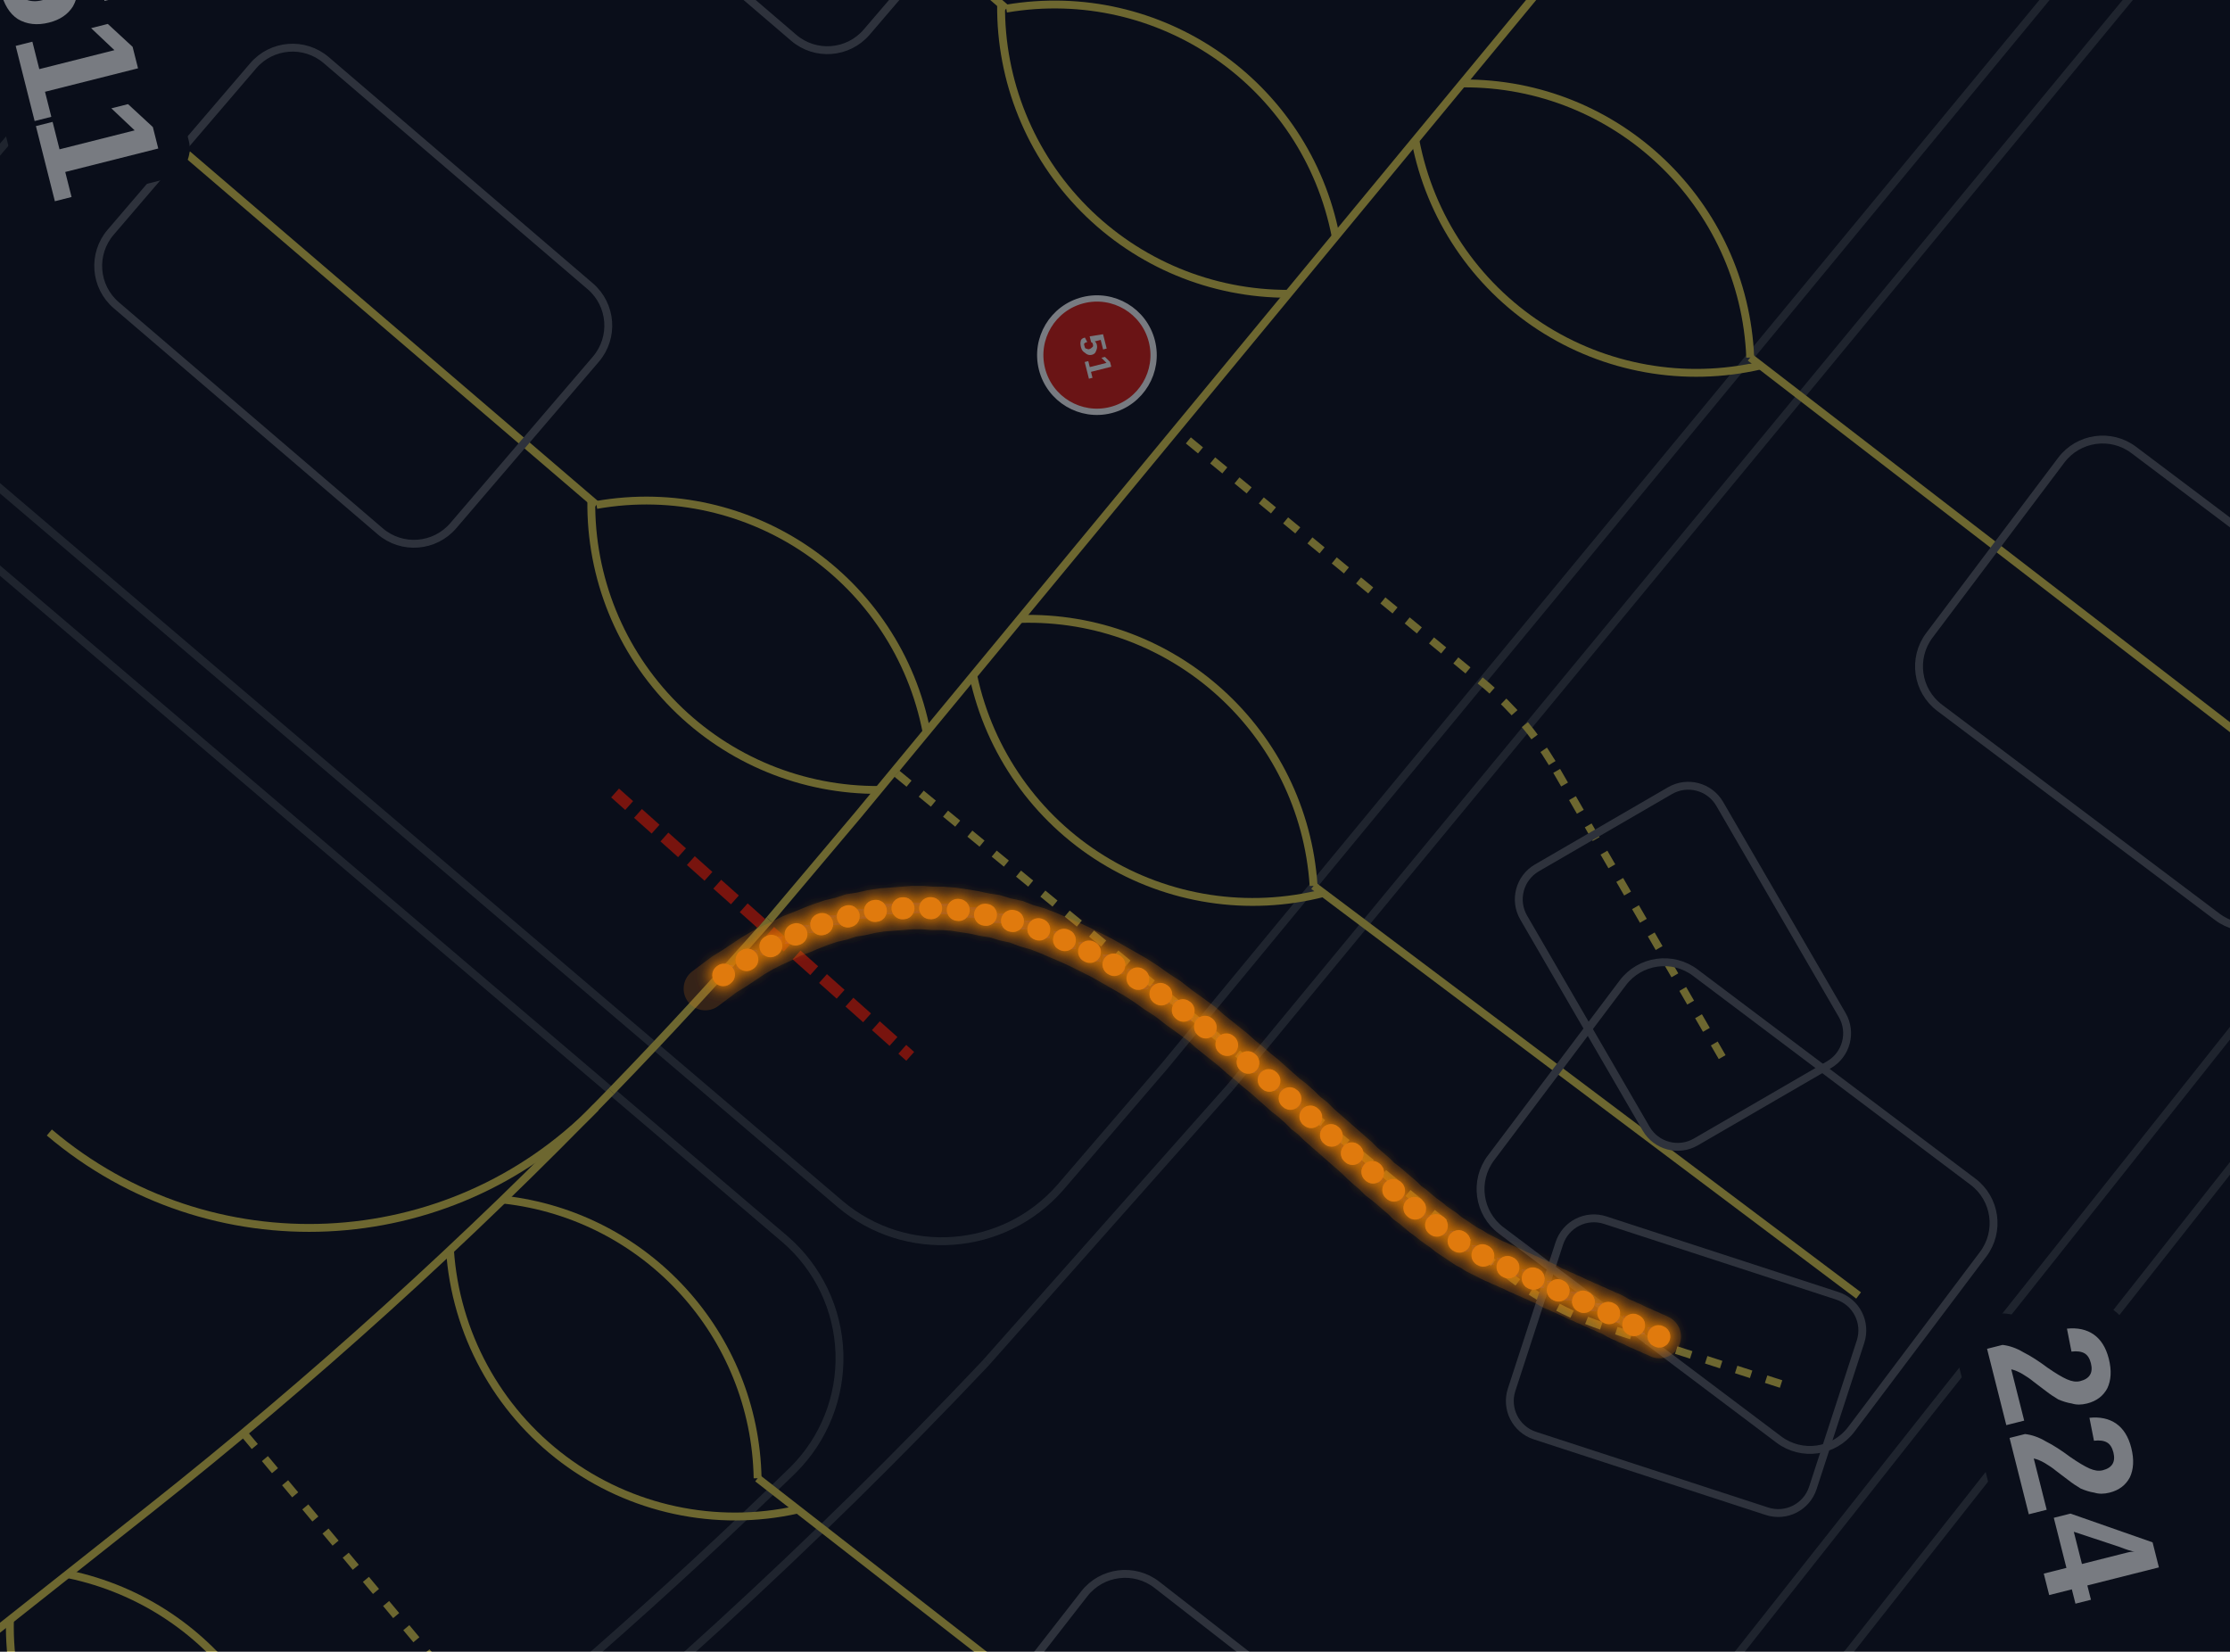
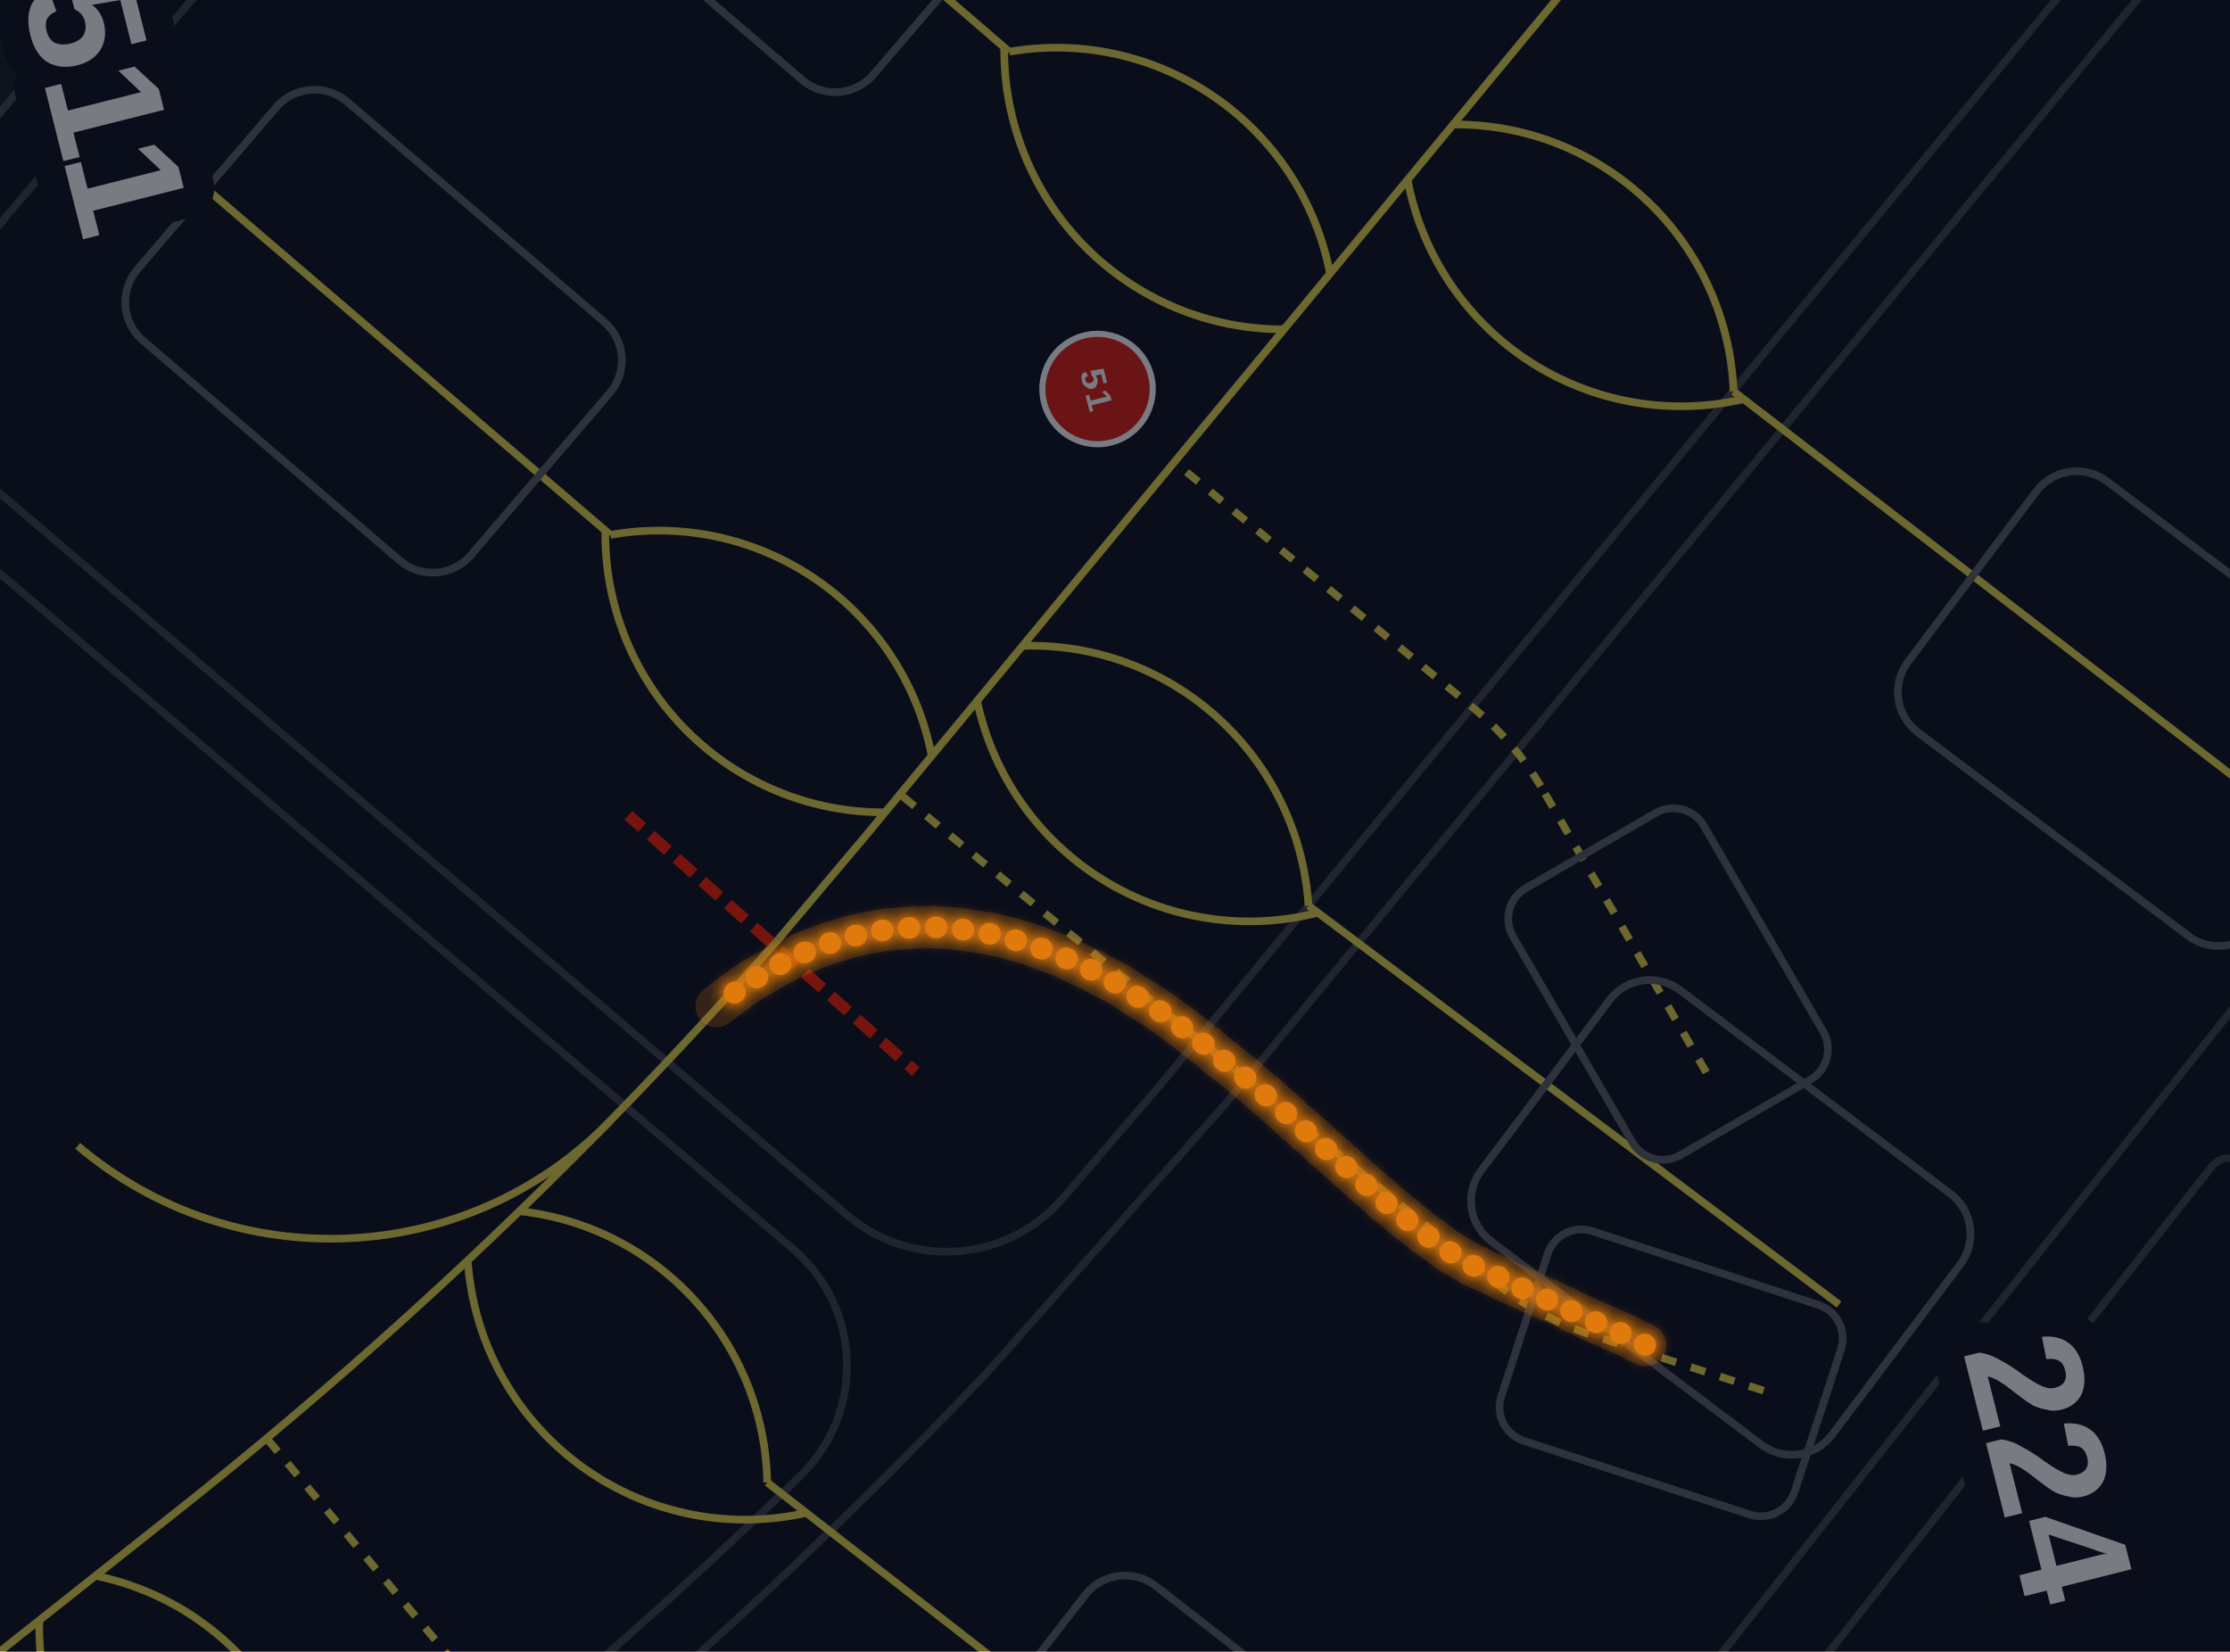
- <svg xmlns="http://www.w3.org/2000/svg" viewBox="636.68 743.53 28.33 20.98">
+ <svg xmlns="http://www.w3.org/2000/svg" viewBox="636.35 743.79 29.10 21.55">
  <defs>
    <filter id="gl" x="-30%" y="-30%" width="160%" height="160%">
      <feGaussianBlur stdDeviation="0.10" result="b" />
      <feMerge>
        <feMergeNode in="b" />
        <feMergeNode in="b" />
        <feMergeNode in="SourceGraphic" />
      </feMerge>
    </filter>
  </defs>
-   <rect x="636.68" y="743.53" width="28.33" height="20.98" fill="#0a0e1a" />
-   <g opacity="0.45" transform="rotate(75.84 653.415 757.499)">
+   <rect x="636.35" y="743.79" width="29.10" height="21.55" fill="#0a0e1a" />
+   <g opacity="0.45" transform="rotate(75.84 652.914 757.948)">
    <g id="bgG">
      <defs id="defs40143">
        <clipPath id="clipPath24" clipPathUnits="userSpaceOnUse" />
      </defs>
      <path id="rect1" fill="#0a0e1a" d="M0 0h2000v1380H0Z" style="display:inline;fill:#0a0e1a" />
      <g id="layer-runways" style="display:inline">
        <path id="polygon37509" d="m530.5 678.18 230.22 325.49-4.87 3.46-230.22-325.49z" data-class="pavement-runway" data-length-m="4000" data-runway="16L/34R" data-threshold-dxf="1797.420,1291.211 5797.432,1291.222" data-threshold-wgs84="37.4728122,126.4155642 37.4434147,126.4417232" style="stroke:none;fill:#111927;fill-opacity:.51" />
        <path id="polygon37510" d="m511.31 722.4 215.83 305.15-4.86 3.46-215.83-305.14z" data-class="pavement-runway" data-length-m="3750" data-runway="16R/34L" data-threshold-dxf="2047.430,877.197 5797.429,877.230" data-threshold-wgs84="37.4688176,126.4133841 37.4412582,126.4379083" style="display:inline;fill:#111927;fill-opacity:.51;stroke:none;stroke-width:.1;stroke-dasharray:none;stroke-opacity:.6" />
      </g>
      <g id="layer-green" style="display:inline">
        <path id="path37286" d="m615.11 740.58-.75.7a1.05 1.05 0 0 0-.21 1.25l3.6 6.91 14.63 20.69 5.32 5.69a1.04 1.04 0 0 0 1.25.21l.9-.47z" data-class="green-zone" data-dxf-bulges="0.0000 0.3366 0.0000 0.0000 0.0000 0.3366 0.0000 0.0000" data-dxf-pts="2799.63,1652.99 2801.03,1642.82 2810.01,1633.84 2887.45,1623.24 3141.66,1623.24 3219.10,1633.84 3228.08,1642.82 3229.47,1652.99" data-handle="7B130" data-layer="기동지역" style="fill:#13181e;stroke:#1a1f26;stroke-width:.1" />
      </g>
      <g id="layer-schm" style="display:inline">
        <path id="path34018" d="M662.12 754.78a13 13 0 0 0 2.44 2.4" data-class="schm" data-dxf-bulges="0.0687 0.0000" data-dxf-pts="3189.08,1956.23 3222.85,1962.28" data-handle="7A72B" data-layer="SCHM" style="fill:none;stroke:#5a5f68;stroke-width:.1;stroke-opacity:.6" />
        <path id="path34019" d="M669.59 760.99a20 20 0 0 0-4.45-4.6" data-class="schm" data-dxf-bulges="0.0809 0.0000" data-dxf-pts="3283.24,1981.43 3219.80,1971.65" data-handle="7A72C" data-layer="SCHM" style="fill:none;stroke:#5a5f68;stroke-width:.1;stroke-opacity:.6" />
        <path id="path34020" d="M668.79 761.56a19 19 0 0 0-4.23-4.38" data-class="schm" data-dxf-bulges="0.0810 0.0000" data-dxf-pts="3283.24,1971.58 3222.85,1962.28" data-handle="7A72D" data-layer="SCHM" style="fill:none;stroke:#5a5f68;stroke-width:.1;stroke-opacity:.6" />
        <path id="polyline34020" d="m659.04 750.77 3.08 4.01" data-class="schm" data-dxf-pts="3138.40,1954.19 3189.08,1956.23" data-handle="7A72E" data-layer="SCHM" style="fill:none;stroke:#5a5f68;stroke-width:.1;stroke-opacity:.6" />
        <path id="line35378" d="m615.11 740.58 24.74 34.98" data-class="schm" data-dxf-p="2799.635,1652.995 3229.474,1652.995" data-handle="7B12A" data-layer="SCHM" data-wgs="37.4673321,126.4254546 37.4641731,126.4282660" style="fill:none;stroke:#5a5f68;stroke-width:.1;stroke-opacity:.6" />
        <path id="polyline37062" d="m668.56 789.73-8.43-18.98" data-class="schm" data-dxf-pts="3512.32,1806.29 3308.08,1847.27" data-handle="7BDB1" data-layer="SCHM" style="fill:none;stroke:#5a5f68;stroke-width:.1;stroke-opacity:.6" />
        <path id="polyline37063" d="m659.41 771.08 8.45 19.11" data-class="schm" data-dxf-pts="3306.54,1839.42 3511.96,1797.82" data-handle="7BDB2" data-layer="SCHM" style="fill:none;stroke:#5a5f68;stroke-width:.1;stroke-opacity:.6" />
        <path id="path37063" d="m652.99 758.53-14.53-19.78a51 51 0 0 0-2.29-2.89 1.97 1.97 0 0 1 .28-2.83l.72-.57a11 11 0 0 0 1.06-.96" data-class="schm" data-dxf-bulges="0.0000 0.0182 -0.4265 0.0000 0.0332 0.0000" data-dxf-pts="3166.64,1859.58 2920.42,1855.19 2883.50,1853.18 2861.96,1871.91 2861.51,1881.05 2859.86,1895.33" data-handle="7BDB3" data-layer="SCHM" style="fill:none;stroke:#5a5f68;stroke-width:.1;stroke-opacity:.6" />
        <path id="line37070" d="m642.56 729.2 16.48 21.57" data-class="schm" data-dxf-p="2866.228,1944.168 3138.397,1954.193" data-handle="7BDBE" data-layer="SCHM" data-wgs="37.4683597,126.4285739 37.4664117,126.4304464" style="fill:none;stroke:#5a5f68;stroke-width:.1;stroke-opacity:.6" />
        <path id="path37078" d="M665.14 756.39a12 12 0 0 1-2.48-2.52l-.28-.4-.5-.79-4.92-6.39a.3.3 0 0 1 .05-.42l2.96-2.28a.9.9 0 0 0 .16-1.26l-1.74-2.26-3.26-4.25-.02-.02-.02-.03-.02-.03-.02-.03-.02-.03-.01-.03-.02-.03-.01-.03-.01-.03-.01-.03-.01-.03-.01-.04-.01-.03v-.03l-.01-.04v-.01l-.11-.88a1 1 0 0 0-.2-.49l-6.25-8.13-3.42-4.44-1.99-2.59a3.6 3.6 0 0 1-.72-2.54l.26-2.56a.8.8 0 0 1 1.56-.12l.32 1.18" data-class="schm" data-dxf-bulges="-0.0756 -0.0243 0.0000 0.0000 -0.4142 0.0000 0.4142 0.0000 0.0000 0.0000 0.0000 0.0000 0.0000 0.0000 0.0000 0.0000 0.0000 0.0000 0.0000 0.0000 0.0000 0.0000 0.0000 0.0000 0.0000 0.0000 0.1356 0.0000 0.0000 0.0000 -0.1921 0.0000 -0.8323 0.0000 0.0000" data-dxf-pts="3219.80,1971.65 3184.72,1965.95 3179.87,1965.95 3170.51,1966.40 3089.63,1963.15 3086.51,1966.03 3085.01,2003.50 3075.65,2012.13 3047.08,2010.98 2993.40,2008.82 2993.06,2008.82 2992.72,2008.82 2992.39,2008.83 2992.05,2008.86 2991.71,2008.90 2991.38,2008.95 2991.05,2009.01 2990.72,2009.08 2990.39,2009.16 2990.07,2009.25 2989.75,2009.36 2989.43,2009.47 2989.12,2009.60 2988.81,2009.73 2988.51,2009.88 2988.36,2009.96 2980.58,2014.19 2975.39,2015.41 2872.62,2011.28 2816.38,2009.02 2783.60,2007.70 2758.72,2016.49 2739.29,2033.50 2747.33,2047.02 2758.82,2042.78" data-handle="7BDC9" data-layer="SCHM" style="fill:none;stroke:#5a5f68;stroke-width:.1;stroke-opacity:.6" />
        <path id="path37080" d="M660.13 770.75a66 66 0 0 0-4.49-8.33l-.02-.03" data-class="schm" data-dxf-bulges="0.0361 0.0000 0.0000" data-dxf-pts="3308.08,1847.27 3213.86,1858.73 3213.45,1858.74" data-handle="7BDCB" data-layer="SCHM" style="fill:none;stroke:#5a5f68;stroke-width:.1;stroke-opacity:.6" />
        <path id="polyline37080" d="m652.99 758.53 2.63 3.86" data-class="schm" data-dxf-pts="3166.64,1859.58 3213.45,1858.74" data-handle="7BDCC" data-layer="SCHM" style="fill:none;stroke:#5a5f68;stroke-width:.1;stroke-opacity:.6" />
        <path id="path37093" d="M638.65 772.22a1.5 1.5 0 0 0 2.08.36l12.49-8.88a2 2 0 0 0 .48-2.76l-1.17-1.66-14.73-20.05a50 50 0 0 0-3.43-4.17l-1.09-1.2-.44-.47a2.8 2.8 0 0 0-3.66-.39l-10.64 7.56" data-class="schm" data-dxf-bulges="0.4142 0.0000 0.4103 0.0082 0.0000 0.0271 0.0000 0.0000 0.3777 0.0000 0.0000" data-dxf-pts="3195.18,1662.46 3210.18,1677.46 3210.18,1831.46 3190.45,1851.46 3170.07,1851.41 2920.57,1846.96 2866.49,1843.06 2850.37,1841.02 2843.91,1840.20 2819.43,1812.42 2819.43,1681.24" data-handle="7BDDC" data-layer="SCHM" style="fill:none;stroke:#5a5f68;stroke-width:.1;stroke-opacity:.6" />
        <path id="polyline37094" d="m617.77 742.69 19.96 28.24.92 1.29m2.18 3.09 14.69 20.77" data-class="schm" data-dxf-pts="2832.34,1662.54 3179.28,1662.47 3488.42,1662.47" data-handle="7BDDE" data-layer="SCHM" style="fill:none;stroke:#5a5f68;stroke-width:.1;stroke-opacity:.6;display:inline" />
        <path id="path37094" d="M640.83 775.31a1.5 1.5 0 0 1 .36-2.08l12.29-8.74a2 2 0 0 1 2.87.62 65 65 0 0 1 3.06 5.97" data-class="schm" data-dxf-bulges="-0.4142 0.0000 -0.4408 -0.0259 0.0000" data-dxf-pts="3233.18,1662.46 3218.18,1677.46 3218.18,1828.98 3239.97,1848.90 3306.54,1839.42" data-handle="7BDDF" data-layer="SCHM" style="fill:none;stroke:#5a5f68;stroke-width:.1;stroke-opacity:.6" />
        <path id="path37097" d="m614.24 739.35-.35.33-.55.51a2.54 2.54 0 0 0-.51 3.03l3.64 7.01.64.89 14.11 19.96 5.39 5.76a2.54 2.54 0 0 0 3.03.52l1.08-.57-.87-1.23" data-class="shoulder" data-dxf-bulges="0.0000 0.0000 0.3366 0.0000 0.0000 0.0000 0.0000 0.3366 0.0000 0.0000 0.0000" data-dxf-pts="2784.50,1652.99 2785.15,1648.24 2786.17,1640.78 2807.97,1618.98 2886.43,1608.24 2897.43,1608.24 3142.68,1608.24 3221.14,1618.98 3242.95,1640.78 3244.62,1652.99 3229.47,1652.99" data-handle="7BDE2" data-layer="SCHM" style="fill:none;stroke:#5a5f68;stroke-width:.1;stroke-opacity:.6" />
        <path id="path37136" d="m519.78 769.99 5.77-7.24a4.48 4.48 0 0 1 7.14.21l7.95 11.24a4.5 4.5 0 0 1-1.05 6.26l-6.99 4.96 2.99 4.24 6.99-4.97a4.5 4.5 0 0 1 6.24 1.06l26.65 37.67a4.5 4.5 0 0 1-1.06 6.26l-6.98 4.97 2.99 4.23 6.98-4.97a4.5 4.5 0 0 1 6.24 1.07l138.63 196.03" data-class="schm" data-dxf-bulges="0.0000 -0.4986 0.0000 -0.4142 0.0000 0.0000 0.0000 -0.4142 0.0000 -0.4142 0.0000 0.0000 0.0000 -0.4142 0.0000 0.0000" data-dxf-pts="2485.67,700.45 2460.04,789.79 2503.30,847.20 2641.43,847.20 2686.43,802.20 2686.43,716.07 2738.43,716.07 2738.43,802.20 2783.43,847.20 3246.43,847.20 3291.43,802.20 3291.43,716.07 3343.44,716.07 3343.43,802.20 3388.43,847.20 5797.43,847.20" data-handle="7BE1B" data-layer="SCHM" style="fill:none;stroke:#5a5f68;stroke-width:.1;stroke-opacity:.6" />
      </g>
      <g id="layer-centerlines" style="display:inline">
        <path id="polyline39118" d="m658.71 769.58-4.52 2.18" data-class="centerline-twy" data-dxf-pts="3290.22,1842.39 3281.80,1792.60" data-handle="714C4" data-layer="항공기동선" style="fill:none;stroke:#e6d24c;stroke-width:.1;display:inline;stroke-dasharray:.2,.2;stroke-dashoffset:0" />
        <path id="line37520" d="m650.53 547.41 247.85 350.5Z" style="baseline-shift:baseline;display:inline;overflow:visible;opacity:1;fill:none;stroke:#e6d24c;stroke-width:.1;stroke-dasharray:none;stroke-opacity:1;stop-color:#000;stop-opacity:1" />
        <g id="g503" style="display:inline">
          <path id="path38348" d="M649.88 773.22a5.1 5.1 0 0 0 1.39-6.81" data-class="centerline-twy" data-dxf-arc="3217.68,1748.83,51.00,0.00,86.24" data-handle="7110B" data-layer="항공기동선" style="fill:none;stroke:#e6d24c;stroke-width:.1" />
        </g>
        <g id="g547" style="display:inline">
          <path id="path38359" d="M642.84 754.59a3.64 3.64 0 0 0-3.83 3.35" data-class="centerline-twy" data-dxf-arc="3103.90,1776.39,36.50,141.30,230.26" data-handle="7111A" data-layer="항공기동선" style="fill:none;stroke:#e6d24c;stroke-width:.1" />
          <path id="path38360" d="M638.94 757.99a3.64 3.64 0 0 0 4.46-2.64" data-class="centerline-twy" data-dxf-arc="3057.23,1775.55,36.50,309.74,40.75" data-handle="7111B" data-layer="항공기동선" style="fill:none;stroke:#e6d24c;stroke-width:.1" />
        </g>
        <g id="g549" style="display:inline">
          <path id="path38361" d="M634.54 752a3.64 3.64 0 0 0 4.46-2.64" data-class="centerline-twy" data-dxf-arc="2982.65,1774.23,36.50,309.74,40.73" data-handle="7111D" data-layer="항공기동선" style="fill:none;stroke:#e6d24c;stroke-width:.1" />
          <path id="path38362" d="M638.44 748.6a3.64 3.64 0 0 0-3.83 3.35" data-class="centerline-twy" data-dxf-arc="3029.32,1775.06,36.50,141.31,230.26" data-handle="7111E" data-layer="항공기동선" style="fill:none;stroke:#e6d24c;stroke-width:.1" />
        </g>
        <g id="g513">
          <path id="line38588" d="m525.32 714.28 211.11 298.47Z" style="baseline-shift:baseline;display:inline;overflow:visible;opacity:1;fill:none;stroke:#e6d24c;stroke-width:.1;stroke-dasharray:none;stroke-opacity:1;stop-color:#000;stop-opacity:1" />
        </g>
        <path id="line38837" d="m549.25 657.8 229.81 324.93Z" style="baseline-shift:baseline;display:inline;overflow:visible;fill:none;stroke:#e6d24c;stroke-width:.1;stroke-dasharray:none;stroke-opacity:1;stop-color:#000" />
        <g id="g543" style="display:inline">
          <path id="path39115" d="M655.76 775.22a3.63 3.63 0 0 0 4.52-2.74" data-class="centerline-twy" data-dxf-bulges="0.4311 0.0000" data-dxf-pts="3319.23,1785.48 3323.08,1838.41" data-handle="714C0" data-layer="항공기동선" style="fill:none;stroke:#e6d24c;stroke-width:.1" />
          <path id="path39116" d="M660.05 772.6a3.63 3.63 0 0 0-4.67 1.76" data-class="centerline-twy" data-dxf-bulges="0.3982 0.0000" data-dxf-pts="3322.72,1835.82 3309.95,1787.29" data-handle="714C2" data-layer="항공기동선" style="fill:none;stroke:#e6d24c;stroke-width:.1" />
        </g>
        <g id="g546" style="display:inline">
          <path id="path39119" d="M643.78 764.58a3.63 3.63 0 0 0 4.46-2.65" data-class="centerline-twy" data-dxf-bulges="0.4194 0.0000" data-dxf-pts="3162.52,1748.95 3166.83,1800.85" data-handle="714C6" data-layer="항공기동선" style="fill:none;stroke:#e6d24c;stroke-width:.1" />
          <path id="path39120" d="M647.68 761.17a3.63 3.63 0 0 0-3.83 3.36" data-class="centerline-twy" data-dxf-bulges="0.4089 0.0000" data-dxf-pts="3157.37,1800.68 3162.52,1749.79" data-handle="714C7" data-layer="항공기동선" style="fill:none;stroke:#e6d24c;stroke-width:.1" />
        </g>
        <g id="g550" style="display:inline">
          <path id="path39132" d="M637.36 747.12a3.63 3.63 0 0 0 3.84-3.53" data-class="centerline-twy" data-dxf-bulges="0.4234 0.0000" data-dxf-pts="2982.46,1797.56 2975.91,1849.57" data-handle="714D8" data-layer="항공기동선" style="fill:none;stroke:#e6d24c;stroke-width:.1" />
          <path id="path39133" d="M641.09 743.68a3.63 3.63 0 0 0-4.29 2.68" data-class="centerline-twy" data-dxf-bulges="0.4053 0.0000" data-dxf-pts="2975.99,1848.13 2973.01,1797.39" data-handle="714D9" data-layer="항공기동선" style="fill:none;stroke:#e6d24c;stroke-width:.1" />
        </g>
        <g id="g548" style="display:inline">
          <path id="path39134" d="M641.91 753.31a3.63 3.63 0 0 0 3.84-3.55" data-class="centerline-twy" data-dxf-bulges="0.4250 0.0000" data-dxf-pts="3059.54,1798.93 3052.83,1851.06" data-handle="714DA" data-layer="항공기동선" style="fill:none;stroke:#e6d24c;stroke-width:.1" />
          <path id="path39135" d="M645.62 749.86a3.63 3.63 0 0 0-4.27 2.69" data-class="centerline-twy" data-dxf-bulges="0.4037 0.0000" data-dxf-pts="3052.92,1849.37 3050.10,1798.76" data-handle="714DB" data-layer="항공기동선" style="fill:none;stroke:#e6d24c;stroke-width:.1" />
        </g>
        <g id="g545" style="display:inline">
          <path id="path39136" d="M646.57 759.67a3.63 3.63 0 0 1 4.2-2.79" data-class="centerline-twy" data-dxf-bulges="-0.4033 -0.4033" data-dxf-pts="3138.61,1800.30 3140.25,1850.92" data-handle="714DC" data-layer="항공기동선" style="fill:none;stroke:#e6d24c;stroke-width:.1" />
          <path id="path39137" d="M650.89 756.78a3.63 3.63 0 0 1-3.76 3.64" data-class="centerline-twy" data-dxf-bulges="-0.4251 0.0000" data-dxf-pts="3140.15,1852.52 3148.06,1800.55" data-handle="714DD" data-layer="항공기동선" style="fill:none;stroke:#e6d24c;stroke-width:.1" />
        </g>
        <g id="g544" style="display:inline">
          <path id="path39138" d="M652.57 768.65a3.63 3.63 0 0 0 4.28-3.47" data-class="centerline-twy" data-dxf-bulges="0.4588 0.4588" data-dxf-pts="3246.91,1797.44 3243.42,1852.67" data-handle="714DE" data-layer="항공기동선" style="fill:none;stroke:#e6d24c;stroke-width:.1" />
          <path id="path39139" d="M656.34 765.57a3.63 3.63 0 0 0-4.22 2.26" data-class="centerline-twy" data-dxf-bulges="0.3766 0.0000" data-dxf-pts="3243.70,1846.21 3237.58,1798.45" data-handle="714DF" data-layer="항공기동선" style="fill:none;stroke:#e6d24c;stroke-width:.1" />
        </g>
        <path id="path332" d="m652.76 758.22-4.7 3.47" style="display:inline;fill:none;stroke:#e6d24c;stroke-width:.1;stroke-dasharray:.2,.2;stroke-dashoffset:0;stroke-opacity:1" />
        <g id="g321" style="display:inline">
          <path id="line38356" d="m638.26 768.48 5.59-3.95" style="baseline-shift:baseline;display:inline;overflow:visible;opacity:1;fill:none;stroke:#e6d24c;stroke-width:.1;stroke-dasharray:none;stop-color:#000;stop-opacity:1" />
          <path id="line38358" d="m639.01 757.94-5.56 3.91" style="baseline-shift:baseline;display:inline;overflow:visible;opacity:1;fill:none;stroke:#e6d24c;stroke-width:.1;stroke-dasharray:none;stroke-opacity:1;stop-color:#000;stop-opacity:1" />
        </g>
        <path id="path323" d="M650 753.56a4 4 0 0 0-1.16.57l-4.11 3.03" style="display:inline;fill:none;stroke:#e6d24c;stroke-width:.1;stroke-dasharray:.2,.2;stroke-dashoffset:0;stroke-opacity:1" />
        <g id="g316" style="display:inline">
          <path id="path39118" d="M651.12 766.17a60 60 0 0 0-1.62-2.48" data-class="centerline-twy" data-dxf-bulges="0.0124 0.0124" data-dxf-pts="3218.18,1799.90 3188.53,1800.98" data-handle="714C5" data-layer="항공기동선" style="fill:none;stroke:#e6d24c;stroke-width:.1" />
          <path id="path39123" d="m660.27 785.25-5.44-12.1a60 60 0 0 0-3.71-6.98" data-class="centerline-twy" data-dxf-bulges="0.0000 0.0331 0.0000" data-dxf-pts="3427.43,1764.31 3296.85,1789.86 3218.18,1799.90" data-handle="714CB" data-layer="항공기동선" style="fill:none;stroke:#e6d24c;stroke-width:.1" />
          <path id="path39126" d="m649.5 763.69-1.02-1.42-14.72-20.05a45 45 0 0 0-3.08-3.75" data-class="centerline-twy" data-dxf-bulges="0.0073 0.0000 0.0271 0.0000" data-dxf-pts="3188.53,1800.98 3170.97,1800.92 2921.47,1796.47 2872.85,1792.96" data-handle="714D0" data-layer="항공기동선" style="fill:none;stroke:#e6d24c;stroke-width:.1" />
        </g>
        <g id="g519">
          <path id="polyline39225" d="M775.93 997.26 547.36 674.08" style="baseline-shift:baseline;display:inline;overflow:visible;opacity:1;fill:none;stroke:#e6d24c;stroke-width:.1;stroke-dasharray:none;stroke-opacity:1;stop-color:#000;stop-opacity:1" />
        </g>
        <g id="g569" style="display:inline">
          <path id="polyline39127" d="m657.51 751.44-6.74 5.44" data-class="centerline-twy" data-dxf-pts="3134.94,1937.76 3140.25,1850.92" data-handle="714D2" data-layer="항공기동선" style="fill:none;stroke:#e6d24c;stroke-width:.1" />
          <path id="path39142" d="m658.36 752.67-1.28 2.04a4 4 0 0 1-.92.99l-3.4 2.52" style="fill:none;stroke:#e6d24c;stroke-width:.1;stroke-dasharray:.2,.2;stroke-dashoffset:0;stroke-opacity:1" />
          <path id="path39206" d="m654.15 752.38-4.15 1.18" style="fill:none;stroke:#e6d24c;stroke-width:.1;stroke-dasharray:.2,.2;stroke-dashoffset:0;stroke-opacity:1" />
          <path id="polyline39208" d="m652.4 744.52-6.78 5.34" data-class="centerline-twy" data-dxf-pts="3048.68,1935.98 3052.92,1849.37" data-handle="7152B" data-layer="항공기동선" style="fill:none;stroke:#e6d24c;stroke-width:.1" />
        </g>
        <g id="g319" style="display:inline">
          <path id="polyline39115" d="m661.46 775.63 6.04-5.22" style="baseline-shift:baseline;display:inline;overflow:visible;opacity:1;fill:none;stroke:#e6d24c;stroke-width:.1;stroke-dasharray:.2,.2;stroke-dashoffset:0;stroke-opacity:1;stop-color:#000;stop-opacity:1" />
          <path id="polyline39116" d="m666.54 767.2-7.83 2.38" data-class="centerline-twy" data-dxf-pts="3316.35,1920.39 3290.22,1842.39" data-handle="714C1" data-layer="항공기동선" style="fill:none;stroke:#e6d24c;stroke-width:.1;display:inline;stroke-dasharray:.2,.2;stroke-dashoffset:0" />
          <path id="polyline39117" d="m668.76 768.19-8.71 4.41" style="baseline-shift:baseline;display:inline;overflow:visible;opacity:1;fill:none;stroke:#e6d24c;stroke-width:.1;stroke-dasharray:none;stop-color:#000;stop-opacity:1" />
          <path id="polyline39205" d="m663.68 759.85-7.34 5.72" data-class="centerline-twy" data-dxf-pts="3239.59,1939.63 3243.70,1846.21" data-handle="71527" data-layer="항공기동선" style="fill:none;stroke:#e6d24c;stroke-width:.1" />
        </g>
      </g>
      <g id="g1004">
        <path id="path34" d="m704.51 651.18 20.74-14.04" style="opacity:1;fill:none;stroke:#ff1a00;stroke-width:.748;stroke-dasharray:1.495,.748;stroke-dashoffset:.299" transform="translate(506.096 634.537)scale(.20065)" />
      </g>
      <g id="g436" style="display:inline;stroke:#5b5e67" transform="translate(.326 -.24)">
        <rect id="rect340-3-9-2-7-2" width="4.1" height="5.731" x="995.623" y="-41.015" ry=".658" style="display:inline;fill:none;stroke:#5b5e67;stroke-width:.1;stroke-linecap:round;stroke-linejoin:round;stroke-miterlimit:5;stroke-dasharray:none;stroke-dashoffset:0;paint-order:stroke fill markers" transform="rotate(51.137)" />
        <rect id="rect340-3-9-2-7-2-9" width="4.1" height="5.731" x="986.968" y="-41.471" ry=".658" style="display:inline;fill:none;stroke:#5b5e67;stroke-width:.1;stroke-linecap:round;stroke-linejoin:round;stroke-miterlimit:5;stroke-dasharray:none;stroke-dashoffset:0;paint-order:stroke fill markers" transform="rotate(51.137)" />
        <rect id="rect340-7-9-4-8-5-5" width="2.879" height="4.025" x="901.794" y="-422.457" ry=".462" style="display:inline;fill:none;stroke:#5b5e67;stroke-width:.1;stroke-linecap:round;stroke-linejoin:round;stroke-miterlimit:5;stroke-dasharray:none;stroke-dashoffset:0;paint-order:stroke fill markers" transform="rotate(74.041)" />
        <rect id="rect340-7-9-4-8-5-5-2" width="2.879" height="4.025" x="956.82" y="285.413" ry=".462" style="display:inline;fill:none;stroke:#5b5e67;stroke-width:.1;stroke-linecap:round;stroke-linejoin:round;stroke-miterlimit:5;stroke-dasharray:none;stroke-dashoffset:0;paint-order:stroke fill markers" transform="rotate(32.215)" />
        <g id="g1008" style="stroke:#5b5e67">
          <rect id="rect340-3-9-2-7-2-9-7" width="4.1" height="5.731" x="993.906" y="-82.761" ry=".658" style="display:inline;fill:none;stroke:#5b5e67;stroke-width:.1;stroke-linecap:round;stroke-linejoin:round;stroke-miterlimit:5;stroke-dasharray:none;stroke-dashoffset:0;paint-order:stroke fill markers" transform="rotate(54.74)" />
          <rect id="rect340-3-9-2-7-2-9-7-0" width="4.1" height="5.731" x="985.727" y="-82.671" ry=".658" style="display:inline;fill:none;stroke:#5b5e67;stroke-width:.1;stroke-linecap:round;stroke-linejoin:round;stroke-miterlimit:5;stroke-dasharray:none;stroke-dashoffset:0;paint-order:stroke fill markers" transform="rotate(54.74)" />
        </g>
      </g>
      <g id="g437" style="display:inline;stroke:#5b5e67">
        <rect id="rect340-3-9-2" width="4.1" height="5.731" x="985.33" y="-250.623" ry=".658" style="display:inline;fill:none;stroke:#5b5e67;stroke-width:.1;stroke-linecap:round;stroke-linejoin:round;stroke-miterlimit:5;stroke-dasharray:none;stroke-dashoffset:0;paint-order:stroke fill markers" transform="rotate(63.16)" />
        <rect id="rect340-3-9-2-7" width="4.1" height="5.731" x="1005.255" y="-57.009" ry=".658" style="display:inline;fill:none;stroke:#5b5e67;stroke-width:.1;stroke-linecap:round;stroke-linejoin:round;stroke-miterlimit:5;stroke-dasharray:none;stroke-dashoffset:0;paint-order:stroke fill markers" transform="rotate(52.07)" />
        <rect id="rect340-7-9-4-8" width="2.879" height="4.025" x="1017.225" y="-42.78" ry=".462" style="display:inline;fill:none;stroke:#5b5e67;stroke-width:.1;stroke-linecap:round;stroke-linejoin:round;stroke-miterlimit:5;stroke-dasharray:none;stroke-dashoffset:0;paint-order:stroke fill markers" transform="rotate(51.557)" />
        <rect id="rect340-7-9-4-8-5" width="2.879" height="4.025" x="925.984" y="-416.063" ry=".462" style="display:inline;fill:none;stroke:#5b5e67;stroke-width:.1;stroke-linecap:round;stroke-linejoin:round;stroke-miterlimit:5;stroke-dasharray:none;stroke-dashoffset:0;paint-order:stroke fill markers" transform="rotate(73.156)" />
      </g>
      <g id="g1052" />
      <g id="layer-stand-labels" style="font-family:Arial,Helvetica,sans-serif;font-weight:700;text-anchor:middle">
        <text x="660.24" y="750.02" style="fill:none;stroke:#0a0e1a;stroke-width:.8;stroke-linejoin:round;font-size:2.1px" id="lbl-224-h">224</text>
        <text x="660.24" y="750.02" style="fill:#ffffff;stroke:none;font-size:2.1px" id="lbl-224">224</text>
        <text x="665.50" y="759.19" style="fill:none;stroke:#0a0e1a;stroke-width:.8;stroke-linejoin:round;font-size:2.1px" id="lbl-225-h">225</text>
        <text x="665.50" y="759.19" style="fill:#ffffff;stroke:none;font-size:2.1px" id="lbl-225">225</text>
        <text x="636.79" y="770.26" style="fill:none;stroke:#0a0e1a;stroke-width:.8;stroke-linejoin:round;font-size:2.1px" id="lbl-511-h">511</text>
        <text x="636.79" y="770.26" style="fill:#ffffff;stroke:none;font-size:2.1px" id="lbl-511">511</text>
      </g>
      <g id="layer-points">
        <g id="pt-51" transform="translate(643.56,757.90)">
          <circle r="0.72" fill="#e01b0f" stroke="#ffffff" stroke-width=".08" />
          <text y="0.17" text-anchor="middle" font-family="Arial,Helvetica,sans-serif" font-weight="700" font-size="0.46px" letter-spacing=".03" fill="#ffffff">51</text>
        </g>
      </g>
    </g>
  </g>
-   <path d="M657.76 760.51L657.72 760.49L657.67 760.47L657.63 760.45L657.58 760.43L657.54 760.41L657.49 760.39L657.45 760.37L657.41 760.35L657.36 760.33L657.32 760.31L657.27 760.29L657.23 760.27L657.18 760.24L657.14 760.22L657.09 760.20L657.05 760.18L657.00 760.16L656.96 760.14L656.91 760.12L656.87 760.10L656.82 760.08L656.78 760.06L656.73 760.04L656.69 760.02L656.65 760.00L656.60 759.98L656.56 759.96L656.51 759.94L656.47 759.92L656.42 759.90L656.38 759.88L656.33 759.85L656.29 759.83L656.24 759.81L656.20 759.79L656.15 759.77L656.11 759.75L656.06 759.73L656.02 759.71L655.97 759.69L655.93 759.67L655.89 759.65L655.84 759.63L655.80 759.61L655.75 759.59L655.71 759.57L655.66 759.55L655.62 759.53L655.56 759.50L655.50 759.47L655.44 759.44L655.38 759.40L655.32 759.37L655.26 759.33L655.20 759.29L655.14 759.25L655.08 759.21L655.02 759.16L654.96 759.12L654.89 759.07L654.83 759.02L654.76 758.97L654.70 758.92L654.63 758.86L654.56 758.81L654.50 758.75L654.43 758.69L654.36 758.63L654.29 758.57L654.21 758.51L654.14 758.44L654.07 758.38L653.99 758.31L653.92 758.24L653.84 758.17L653.76 758.10L653.68 758.03L653.60 757.96L653.52 757.89L653.44 757.82L653.36 757.74L653.27 757.67L653.19 757.59L653.10 757.51L653.01 757.44L652.92 757.36L652.83 757.28L652.74 757.20L652.64 757.12L652.55 757.04L652.45 756.96L652.35 756.87L652.25 756.79L652.15 756.71L652.05 756.63L651.95 756.54L651.80 756.43L651.66 756.33L651.52 756.22L651.38 756.13L651.24 756.03L651.10 755.94L650.96 755.86L650.82 755.78L650.68 755.70L650.54 755.63L650.40 755.56L650.27 755.50L650.13 755.44L649.99 755.38L649.86 755.33L649.72 755.29L649.59 755.24L649.45 755.21L649.32 755.17L649.19 755.15L649.05 755.12L648.92 755.10L648.79 755.08L648.66 755.07L648.53 755.07L648.40 755.06L648.27 755.06L648.14 755.07L648.01 755.08L647.88 755.09L647.75 755.11L647.62 755.14L647.49 755.16L647.37 755.20L647.24 755.23L647.12 755.27L646.99 755.32L646.87 755.37L646.74 755.42L646.62 755.48L646.49 755.54L646.37 755.60L646.25 755.67L646.13 755.75L646.01 755.83L645.88 755.91L645.76 756.00L645.64 756.09" fill="none" stroke="#e07a10" stroke-width="0.55" opacity=".20" stroke-linecap="round" />
-   <path d="M657.76 760.51L657.72 760.49L657.67 760.47L657.63 760.45L657.58 760.43L657.54 760.41L657.49 760.39L657.45 760.37L657.41 760.35L657.36 760.33L657.32 760.31L657.27 760.29L657.23 760.27L657.18 760.24L657.14 760.22L657.09 760.20L657.05 760.18L657.00 760.16L656.96 760.14L656.91 760.12L656.87 760.10L656.82 760.08L656.78 760.06L656.73 760.04L656.69 760.02L656.65 760.00L656.60 759.98L656.56 759.96L656.51 759.94L656.47 759.92L656.42 759.90L656.38 759.88L656.33 759.85L656.29 759.83L656.24 759.81L656.20 759.79L656.15 759.77L656.11 759.75L656.06 759.73L656.02 759.71L655.97 759.69L655.93 759.67L655.89 759.65L655.84 759.63L655.80 759.61L655.75 759.59L655.71 759.57L655.66 759.55L655.62 759.53L655.56 759.50L655.50 759.47L655.44 759.44L655.38 759.40L655.32 759.37L655.26 759.33L655.20 759.29L655.14 759.25L655.08 759.21L655.02 759.16L654.96 759.12L654.89 759.07L654.83 759.02L654.76 758.97L654.70 758.92L654.63 758.86L654.56 758.81L654.50 758.75L654.43 758.69L654.36 758.63L654.29 758.57L654.21 758.51L654.14 758.44L654.07 758.38L653.99 758.31L653.92 758.24L653.84 758.17L653.76 758.10L653.68 758.03L653.60 757.96L653.52 757.89L653.44 757.82L653.36 757.74L653.27 757.67L653.19 757.59L653.10 757.51L653.01 757.44L652.92 757.36L652.83 757.28L652.74 757.20L652.64 757.12L652.55 757.04L652.45 756.96L652.35 756.87L652.25 756.79L652.15 756.71L652.05 756.63L651.95 756.54L651.80 756.43L651.66 756.33L651.52 756.22L651.38 756.13L651.24 756.03L651.10 755.94L650.96 755.86L650.82 755.78L650.68 755.70L650.54 755.63L650.40 755.56L650.27 755.50L650.13 755.44L649.99 755.38L649.86 755.33L649.72 755.29L649.59 755.24L649.45 755.21L649.32 755.17L649.19 755.15L649.05 755.12L648.92 755.10L648.79 755.08L648.66 755.07L648.53 755.07L648.40 755.06L648.27 755.06L648.14 755.07L648.01 755.08L647.88 755.09L647.75 755.11L647.62 755.14L647.49 755.16L647.37 755.20L647.24 755.23L647.12 755.27L646.99 755.32L646.87 755.37L646.74 755.42L646.62 755.48L646.49 755.54L646.37 755.60L646.25 755.67L646.13 755.75L646.01 755.83L645.88 755.91L645.76 756.00L645.64 756.09" fill="none" stroke="#e07a10" stroke-width="0.28" stroke-linecap="round" stroke-dasharray="0.012 0.34" opacity="1" filter="url(#gl)" />
+   <path d="M657.82 761.34L657.78 761.32L657.73 761.30L657.69 761.28L657.64 761.25L657.60 761.23L657.55 761.21L657.51 761.19L657.46 761.17L657.42 761.15L657.37 761.13L657.33 761.11L657.28 761.09L657.24 761.07L657.19 761.05L657.15 761.03L657.10 761.01L657.06 760.99L657.02 760.97L656.97 760.95L656.93 760.93L656.88 760.91L656.84 760.89L656.79 760.86L656.75 760.84L656.70 760.82L656.66 760.80L656.61 760.78L656.57 760.76L656.52 760.74L656.48 760.72L656.43 760.70L656.39 760.68L656.34 760.66L656.30 760.64L656.26 760.62L656.21 760.60L656.17 760.58L656.12 760.56L656.08 760.54L656.03 760.52L655.99 760.50L655.94 760.48L655.90 760.45L655.85 760.43L655.81 760.41L655.76 760.39L655.72 760.37L655.67 760.35L655.62 760.32L655.56 760.30L655.50 760.26L655.44 760.23L655.38 760.19L655.32 760.16L655.26 760.12L655.20 760.08L655.14 760.03L655.08 759.99L655.01 759.94L654.95 759.90L654.89 759.85L654.82 759.79L654.75 759.74L654.69 759.69L654.62 759.63L654.55 759.57L654.48 759.52L654.41 759.46L654.34 759.39L654.27 759.33L654.20 759.27L654.12 759.20L654.05 759.14L653.97 759.07L653.90 759.00L653.82 758.93L653.74 758.86L653.66 758.79L653.58 758.72L653.50 758.64L653.41 758.57L653.33 758.49L653.24 758.42L653.16 758.34L653.07 758.26L652.98 758.18L652.89 758.10L652.79 758.02L652.70 757.94L652.61 757.86L652.51 757.78L652.41 757.70L652.31 757.62L652.21 757.54L652.11 757.45L652.00 757.37L651.86 757.26L651.72 757.15L651.58 757.05L651.44 756.95L651.30 756.86L651.15 756.77L651.02 756.68L650.88 756.60L650.74 756.53L650.60 756.45L650.46 756.39L650.32 756.32L650.19 756.26L650.05 756.21L649.92 756.16L649.78 756.11L649.64 756.07L649.51 756.03L649.38 756.00L649.24 755.97L649.11 755.95L648.98 755.93L648.85 755.91L648.71 755.90L648.58 755.89L648.45 755.89L648.32 755.89L648.19 755.90L648.06 755.91L647.93 755.92L647.81 755.94L647.68 755.96L647.55 755.99L647.42 756.02L647.30 756.06L647.17 756.10L647.05 756.14L646.92 756.19L646.80 756.24L646.67 756.30L646.55 756.36L646.43 756.43L646.31 756.50L646.18 756.57L646.06 756.65L645.94 756.74L645.82 756.83L645.70 756.92" fill="none" stroke="#e07a10" stroke-width="0.55" opacity=".20" stroke-linecap="round" />
+   <path d="M657.82 761.34L657.78 761.32L657.73 761.30L657.69 761.28L657.64 761.25L657.60 761.23L657.55 761.21L657.51 761.19L657.46 761.17L657.42 761.15L657.37 761.13L657.33 761.11L657.28 761.09L657.24 761.07L657.19 761.05L657.15 761.03L657.10 761.01L657.06 760.99L657.02 760.97L656.97 760.95L656.93 760.93L656.88 760.91L656.84 760.89L656.79 760.86L656.75 760.84L656.70 760.82L656.66 760.80L656.61 760.78L656.57 760.76L656.52 760.74L656.48 760.72L656.43 760.70L656.39 760.68L656.34 760.66L656.30 760.64L656.26 760.62L656.21 760.60L656.17 760.58L656.12 760.56L656.08 760.54L656.03 760.52L655.99 760.50L655.94 760.48L655.90 760.45L655.85 760.43L655.81 760.41L655.76 760.39L655.72 760.37L655.67 760.35L655.62 760.32L655.56 760.30L655.50 760.26L655.44 760.23L655.38 760.19L655.32 760.16L655.26 760.12L655.20 760.08L655.14 760.03L655.08 759.99L655.01 759.94L654.95 759.90L654.89 759.85L654.82 759.79L654.75 759.74L654.69 759.69L654.62 759.63L654.55 759.57L654.48 759.52L654.41 759.46L654.34 759.39L654.27 759.33L654.20 759.27L654.12 759.20L654.05 759.14L653.97 759.07L653.90 759.00L653.82 758.93L653.74 758.86L653.66 758.79L653.58 758.72L653.50 758.64L653.41 758.57L653.33 758.49L653.24 758.42L653.16 758.34L653.07 758.26L652.98 758.18L652.89 758.10L652.79 758.02L652.70 757.94L652.61 757.86L652.51 757.78L652.41 757.70L652.31 757.62L652.21 757.54L652.11 757.45L652.00 757.37L651.86 757.26L651.72 757.15L651.58 757.05L651.44 756.95L651.30 756.86L651.15 756.77L651.02 756.68L650.88 756.60L650.74 756.53L650.60 756.45L650.46 756.39L650.32 756.32L650.19 756.26L650.05 756.21L649.92 756.16L649.78 756.11L649.64 756.07L649.51 756.03L649.38 756.00L649.24 755.97L649.11 755.95L648.98 755.93L648.85 755.91L648.71 755.90L648.58 755.89L648.45 755.89L648.32 755.89L648.19 755.90L648.06 755.91L647.93 755.92L647.81 755.94L647.68 755.96L647.55 755.99L647.42 756.02L647.30 756.06L647.17 756.10L647.05 756.14L646.92 756.19L646.80 756.24L646.67 756.30L646.55 756.36L646.43 756.43L646.31 756.50L646.18 756.57L646.06 756.65L645.94 756.74L645.82 756.83L645.70 756.92" fill="none" stroke="#e07a10" stroke-width="0.28" stroke-linecap="round" stroke-dasharray="0.012 0.34" opacity="1" filter="url(#gl)" />
</svg>
